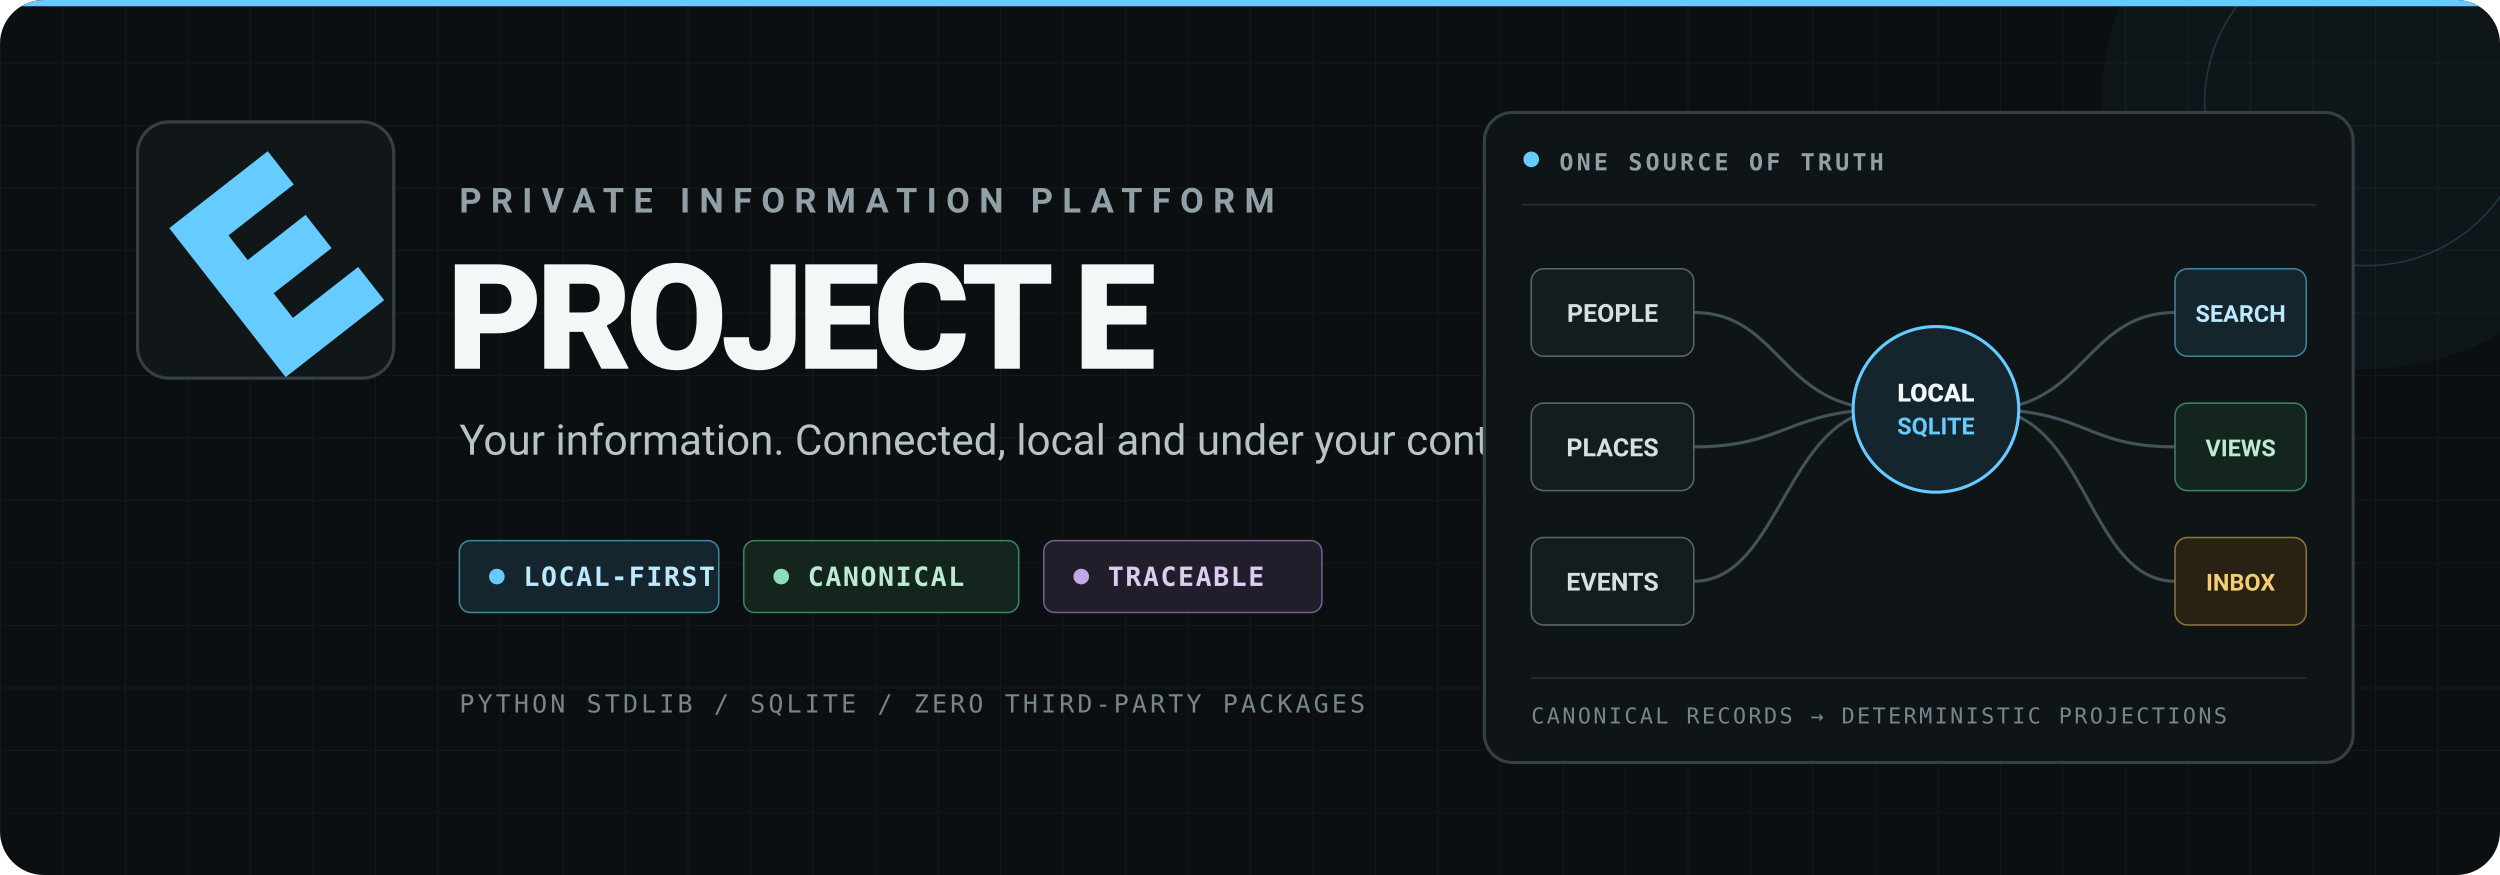
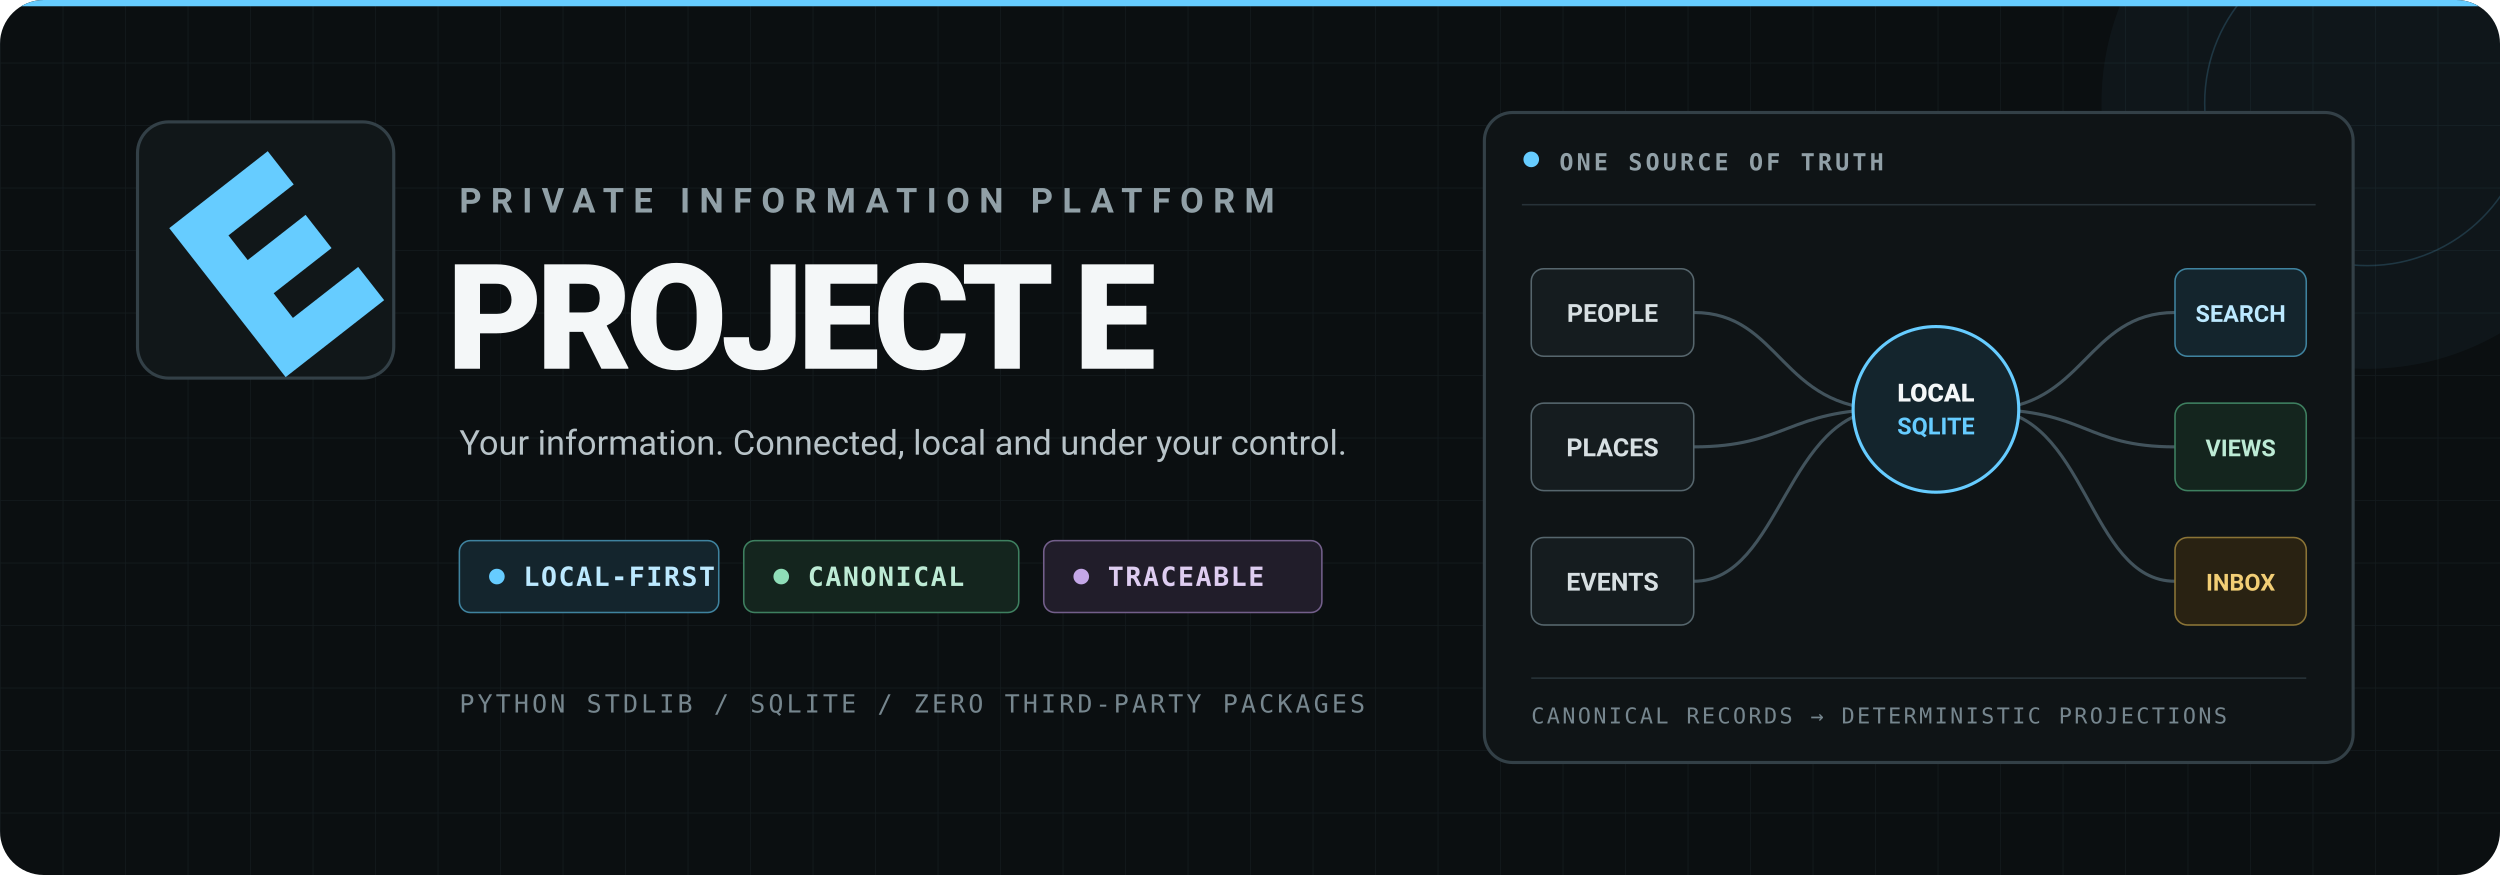
<svg xmlns="http://www.w3.org/2000/svg" width="1600" height="560" viewBox="0 0 1600 560" role="img" aria-labelledby="title desc">
  <defs>
    <pattern id="grid" width="40" height="40" patternUnits="userSpaceOnUse">
      <path d="M40 0H0V40" fill="none" stroke="#263137" stroke-width="1" />
    </pattern>
    <clipPath id="canvas">
      <rect width="1600" height="560" rx="28" />
    </clipPath>
  </defs>
  <g clip-path="url(#canvas)">
    <rect width="1600" height="560" fill="#0b0f11" />
    <rect width="1600" height="560" fill="url(#grid)" opacity=".34" />
    <path d="M0 0H1600" stroke="#66ccff" stroke-width="8" />
    <circle cx="1515" cy="66" r="170" fill="#66ccff" opacity=".04" />
    <circle cx="1515" cy="66" r="104" fill="none" stroke="#66ccff" stroke-width="1" opacity=".18" />
    <g transform="translate(88 78)">
      <rect width="164" height="164" rx="20" fill="#111719" stroke="#334047" stroke-width="2" />
      <path d="M42 33h80v27H69v20h47v27H69v20h53v27H42z" fill="#66ccff" transform="rotate(-38 82 82)" />
    </g>
    <text x="294" y="136" fill="#91a0a7" font-family="Roboto, Arial, sans-serif" font-size="22" font-weight="700" letter-spacing="6">PRIVATE INFORMATION PLATFORM</text>
    <text x="286" y="236" fill="#f4f7f8" font-family="Roboto, Arial, sans-serif" font-size="94" font-weight="800" letter-spacing="-4">PROJECT E</text>
-     <text x="294" y="291" fill="#b8c3c8" font-family="Roboto, Arial, sans-serif" font-size="27">Your information. Connected, local and under your control.</text>
+     <text x="294" y="291" fill="#b8c3c8" font-family="Roboto, Arial, sans-serif" font-size="22">Your information. Connected, local and under your control.</text>
    <g font-family="Roboto Mono, Consolas, monospace" font-size="17" font-weight="700" letter-spacing="1">
      <g transform="translate(294 346)">
        <rect width="166" height="46" rx="7" fill="#14252d" stroke="#3f839f" />
        <circle cx="24" cy="23" r="5" fill="#66ccff" />
        <text x="41" y="29" fill="#bce9ff">LOCAL-FIRST</text>
      </g>
      <g transform="translate(476 346)">
        <rect width="176" height="46" rx="7" fill="#14251e" stroke="#3e8060" />
        <circle cx="24" cy="23" r="5" fill="#8fddb8" />
        <text x="41" y="29" fill="#bdebd5">CANONICAL</text>
      </g>
      <g transform="translate(668 346)">
        <rect width="178" height="46" rx="7" fill="#211d2a" stroke="#735f8b" />
        <circle cx="24" cy="23" r="5" fill="#c4a7e7" />
        <text x="41" y="29" fill="#decdf1">TRACEABLE</text>
      </g>
    </g>
    <text x="294" y="456" fill="#76868e" font-family="Roboto Mono, Consolas, monospace" font-size="16" letter-spacing="2">PYTHON STDLIB  /  SQLITE  /  ZERO THIRD-PARTY PACKAGES</text>
    <g transform="translate(950 72)">
      <rect width="556" height="416" rx="18" fill="#0f1416" stroke="#334047" stroke-width="2" />
      <circle cx="30" cy="30" r="5" fill="#66ccff" />
      <text x="48" y="37" fill="#91a0a7" font-family="Roboto Mono, Consolas, monospace" font-size="15" font-weight="700" letter-spacing="2">ONE SOURCE OF TRUTH</text>
      <path d="M24 59H532" stroke="#273238" />
      <g fill="none" stroke="#42535c" stroke-width="2">
        <path d="M134 128C190 128 189 190 258 190" />
        <path d="M134 214C193 214 195 190 258 190" />
        <path d="M134 300C190 300 193 190 258 190" />
        <path d="M320 190C384 190 385 128 442 128" />
        <path d="M320 190C385 190 384 214 442 214" />
        <path d="M320 190C386 190 386 300 442 300" />
      </g>
      <g font-family="Roboto, Arial, sans-serif">
        <g transform="translate(30 100)">
          <rect width="104" height="56" rx="8" fill="#151c1f" stroke="#56666d" />
          <text x="52" y="34" text-anchor="middle" fill="#d7dfe2" font-size="16" font-weight="700">PEOPLE</text>
        </g>
        <g transform="translate(30 186)">
          <rect width="104" height="56" rx="8" fill="#151c1f" stroke="#56666d" />
          <text x="52" y="34" text-anchor="middle" fill="#d7dfe2" font-size="16" font-weight="700">PLACES</text>
        </g>
        <g transform="translate(30 272)">
          <rect width="104" height="56" rx="8" fill="#151c1f" stroke="#56666d" />
          <text x="52" y="34" text-anchor="middle" fill="#d7dfe2" font-size="16" font-weight="700">EVENTS</text>
        </g>
        <g transform="translate(258 154)">
          <circle cx="31" cy="36" r="53" fill="#14252d" stroke="#66ccff" stroke-width="2" />
          <text x="31" y="31" text-anchor="middle" fill="#f4f7f8" font-size="16" font-weight="800">LOCAL</text>
          <text x="31" y="52" text-anchor="middle" fill="#66ccff" font-size="15" font-weight="700">SQLITE</text>
        </g>
        <g transform="translate(442 100)">
          <rect width="84" height="56" rx="8" fill="#14252d" stroke="#3f839f" />
          <text x="42" y="34" text-anchor="middle" fill="#bce9ff" font-size="15" font-weight="700">SEARCH</text>
        </g>
        <g transform="translate(442 186)">
          <rect width="84" height="56" rx="8" fill="#14251e" stroke="#3e8060" />
          <text x="42" y="34" text-anchor="middle" fill="#bdebd5" font-size="15" font-weight="700">VIEWS</text>
        </g>
        <g transform="translate(442 272)">
          <rect width="84" height="56" rx="8" fill="#292212" stroke="#8b7436" />
          <text x="42" y="34" text-anchor="middle" fill="#f2ce75" font-size="15" font-weight="700">INBOX</text>
        </g>
      </g>
      <path d="M30 362H526" stroke="#273238" />
      <text x="30" y="391" fill="#76868e" font-family="Roboto Mono, Consolas, monospace" font-size="14" letter-spacing="1.5">CANONICAL RECORDS → DETERMINISTIC PROJECTIONS</text>
    </g>
  </g>
</svg>
